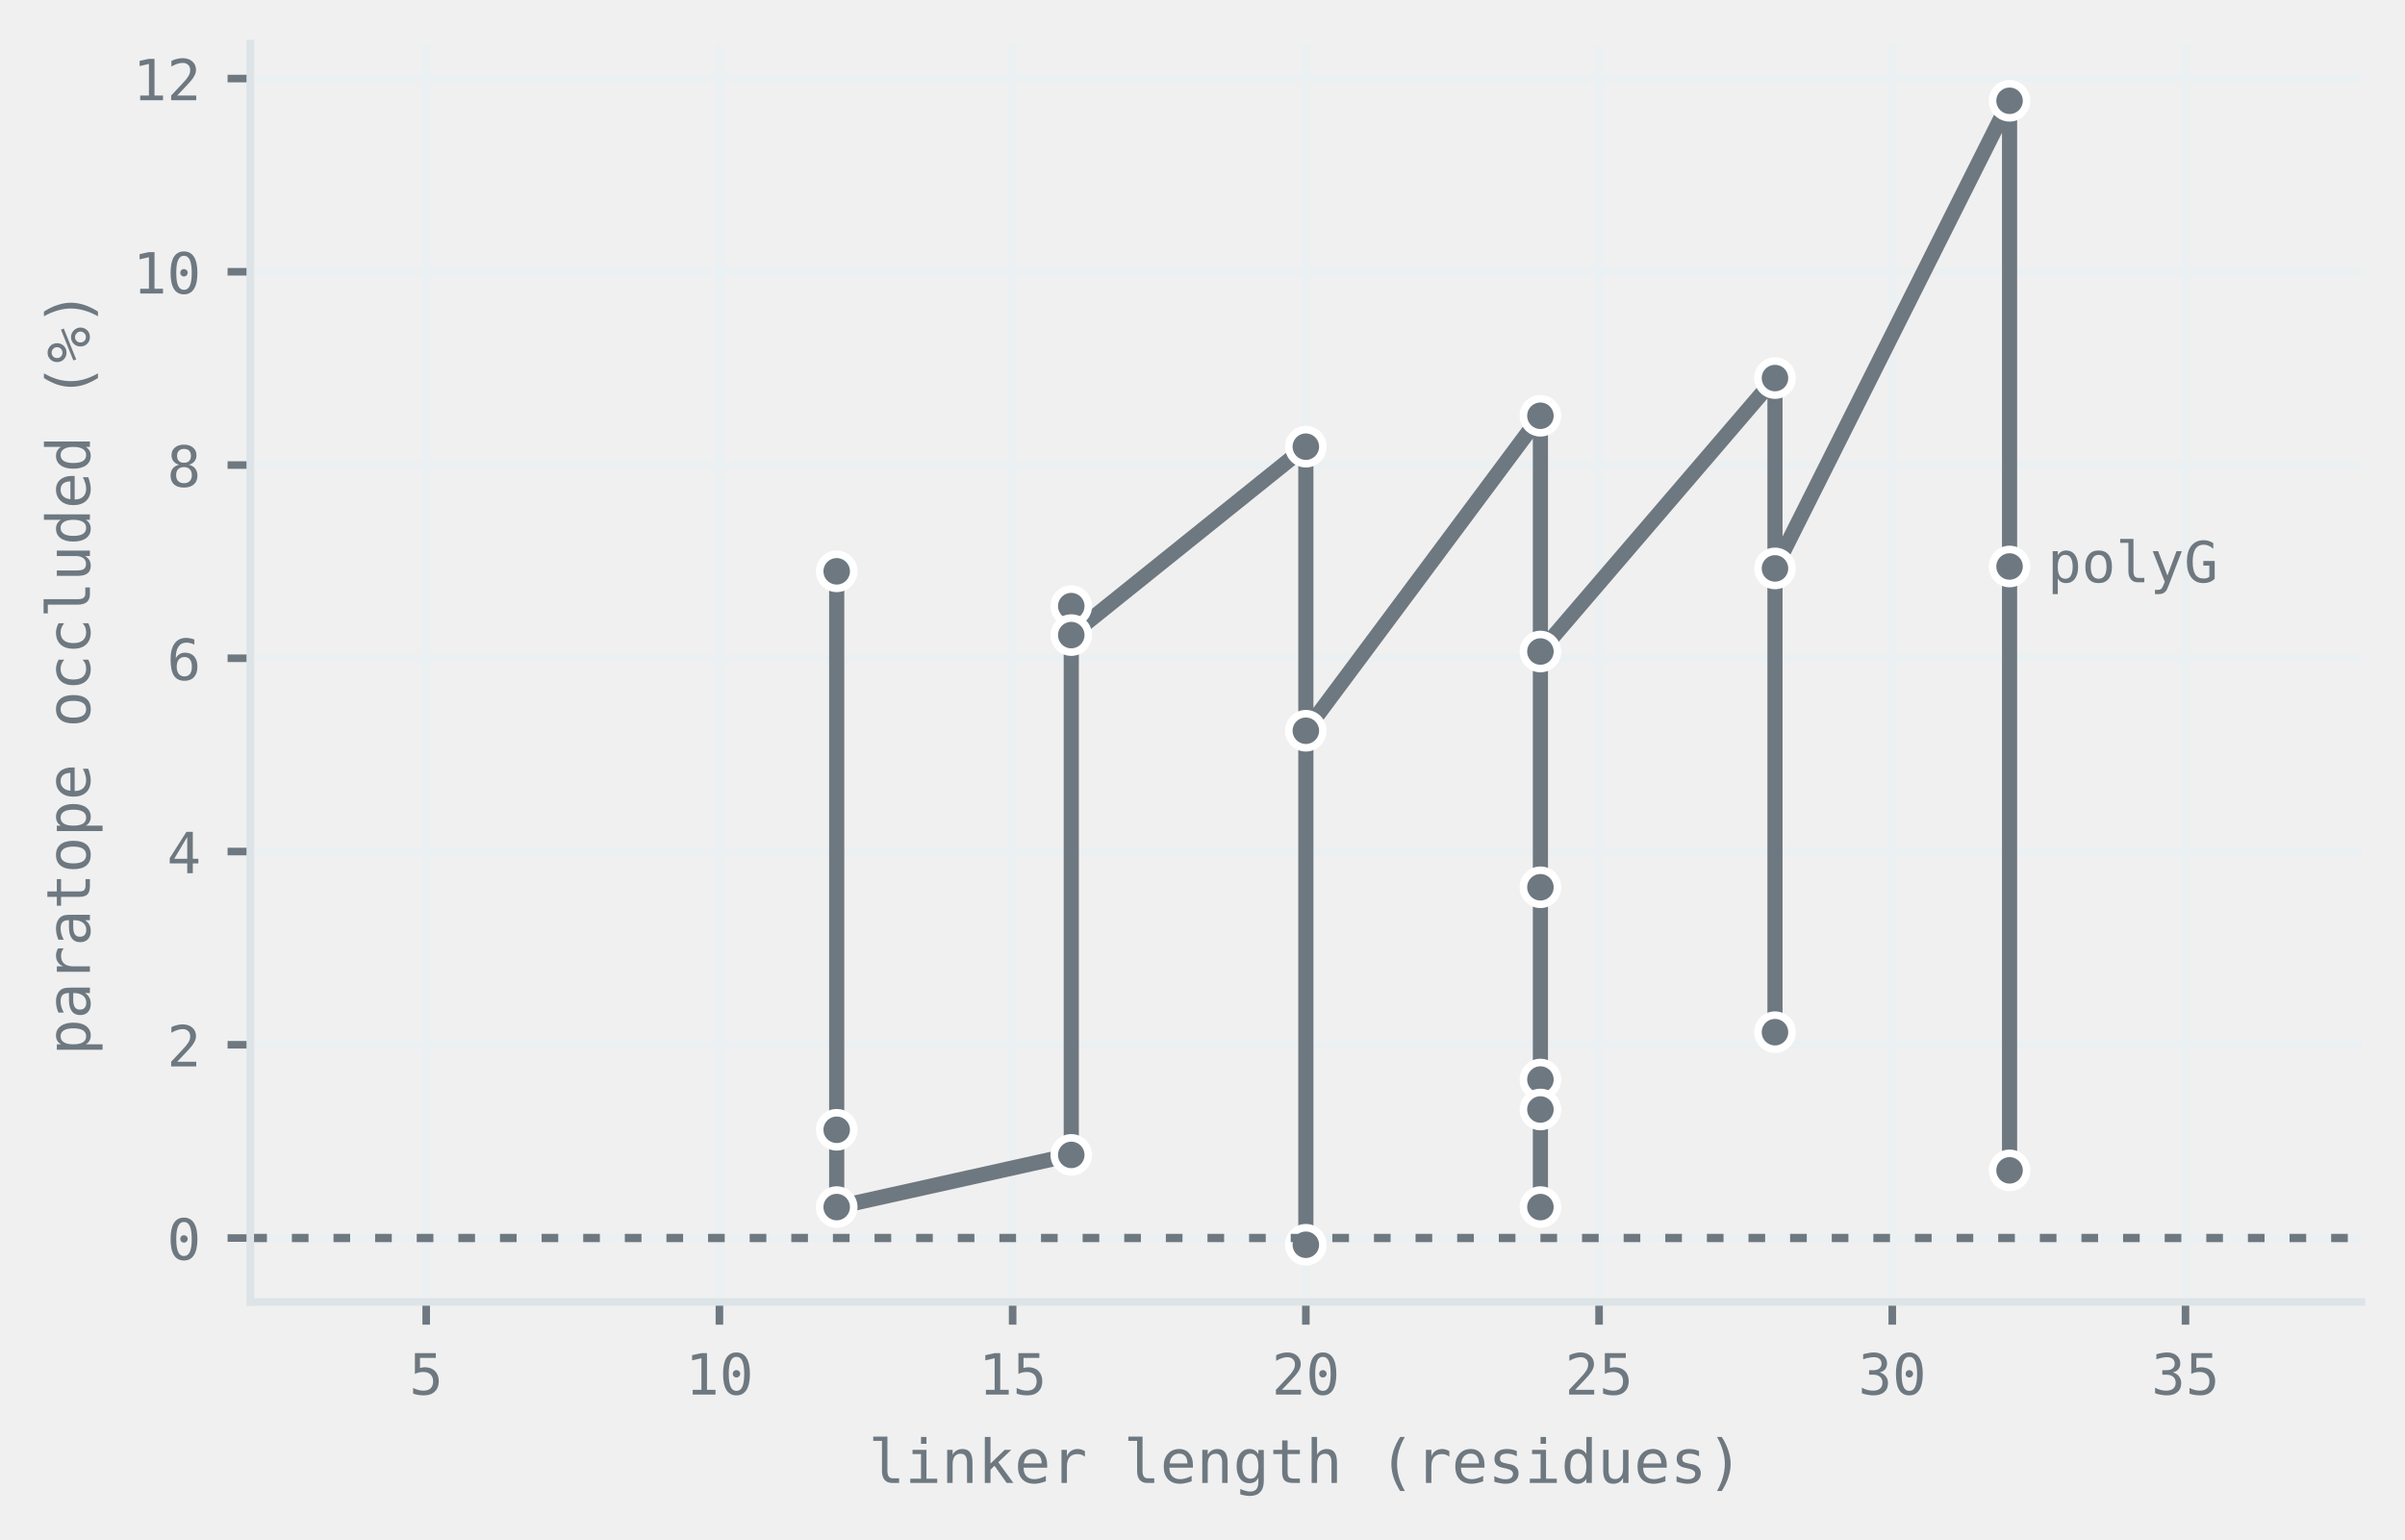
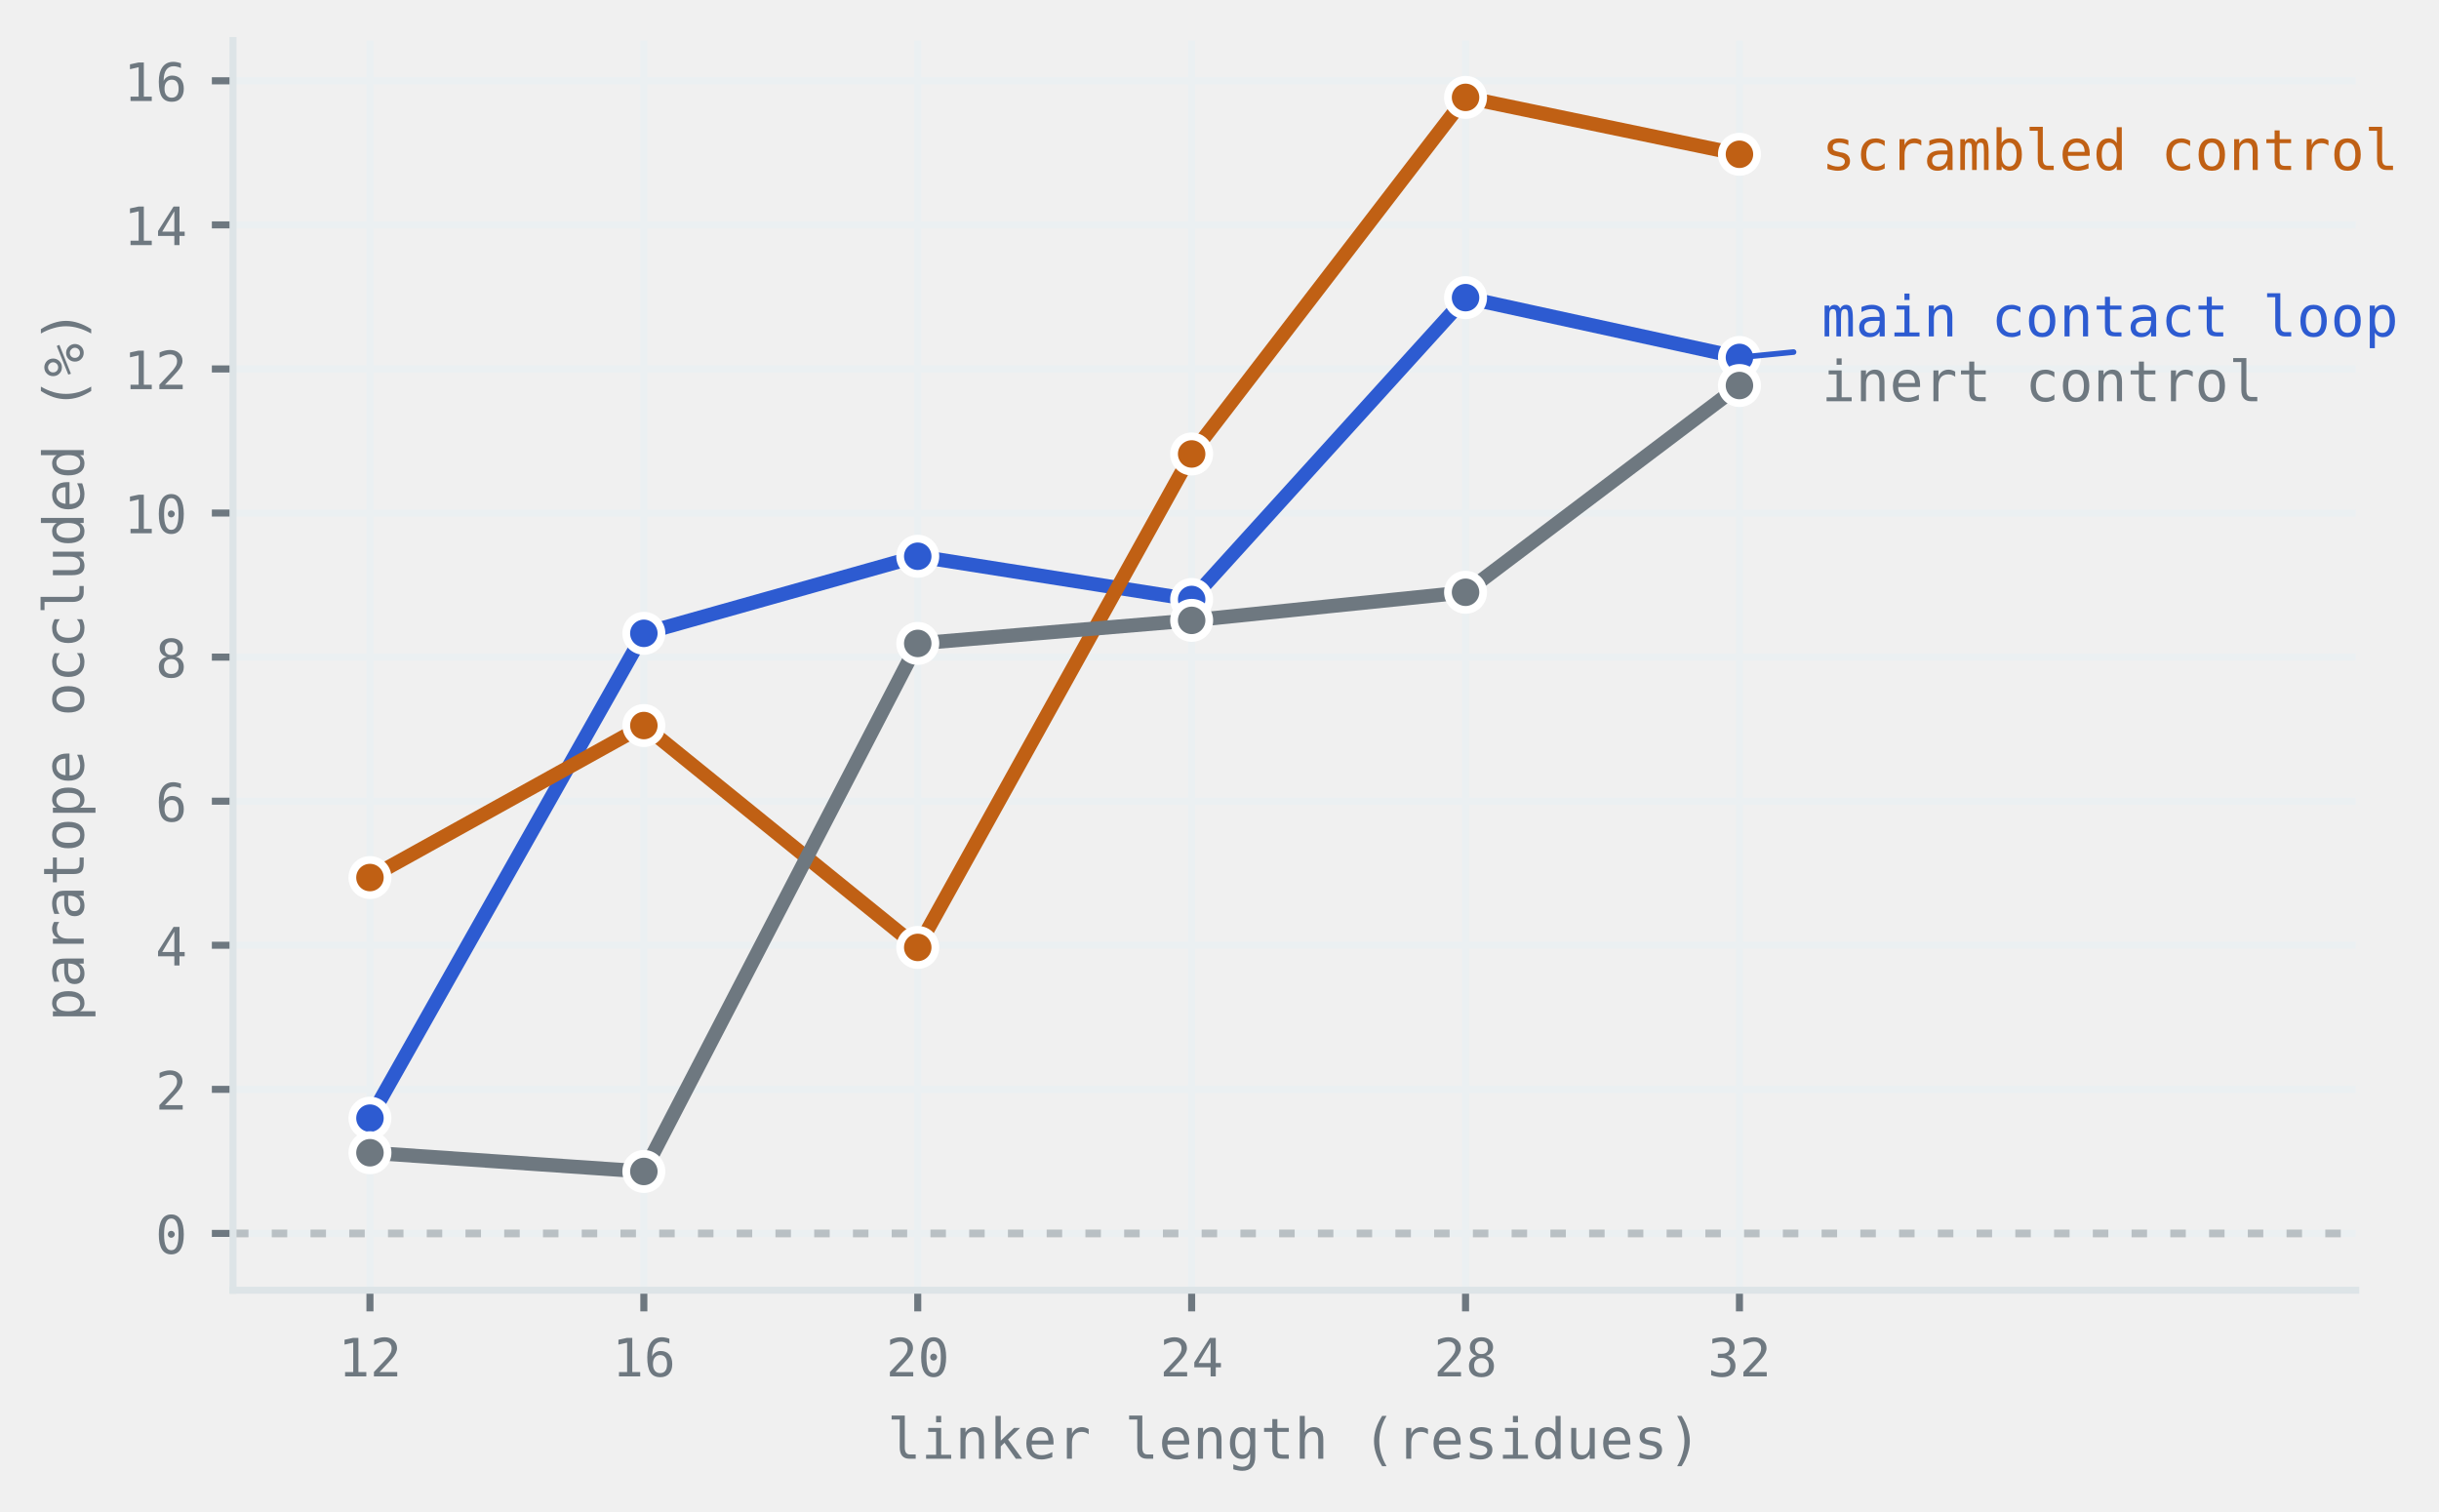
- <svg xmlns="http://www.w3.org/2000/svg" xmlns:xlink="http://www.w3.org/1999/xlink" width="317.835pt" height="203.478pt" viewBox="0 0 317.835 203.478" version="1.1">
+ <svg xmlns="http://www.w3.org/2000/svg" xmlns:xlink="http://www.w3.org/1999/xlink" width="346.216pt" height="214.566pt" viewBox="0 0 346.216 214.566" version="1.1">
  <defs>
    <style type="text/css">*{stroke-linejoin: round; stroke-linecap: butt}</style>
  </defs>
  <g id="figure_1">
    <g id="patch_1">
-       <path d="M 0 203.478  L 317.835 203.478  L 317.835 0  L 0 0  L 0 203.478  z " style="fill: none" />
+       <path d="M -0 214.566  L 346.216 214.566  L 346.216 0  L -0 0  L -0 214.566  z " style="fill: none" />
    </g>
    <g id="axes_1">
      <g id="patch_2">
-         <path d="M 33.075 172.08  L 312.075 172.08  L 312.075 5.76  L 33.075 5.76  L 33.075 172.08  z " style="fill: none" />
+         <path d="M 33.075 183.168  L 334.395 183.168  L 334.395 5.76  L 33.075 5.76  L 33.075 183.168  z " style="fill: none" />
      </g>
      <g id="matplotlib.axis_1">
        <g id="xtick_1">
          <g id="line2d_1">
-             <path d="M 56.325 172.08  L 56.325 5.76  " clip-path="url(#pef3e92a989)" style="fill: none; stroke: #ebf0f2; stroke-linecap: square" />
+             <path d="M 52.515 183.168  L 52.515 5.76  " clip-path="url(#p2f2ba4505e)" style="fill: none; stroke: #ebf0f2; stroke-linecap: square" />
          </g>
          <g id="line2d_2">
            <defs>
-               <path id="m4e4cf37288" d="M 0 0  L 0 3  " style="stroke: #6e7880" />
+               <path id="m572120e227" d="M 0 0  L 0 3  " style="stroke: #6e7880" />
            </defs>
            <g>
-               <use xlink:href="#m4e4cf37288" x="56.325" y="172.08" style="fill: #6e7880; stroke: #6e7880" />
+               <use xlink:href="#m572120e227" x="52.515" y="183.168" style="fill: #6e7880; stroke: #6e7880" />
            </g>
          </g>
          <g id="text_1">
-             <text style="font-size: 7.5px; font-family: 'DejaVu Sans Mono', 'SF Mono', 'Menlo', 'Consolas', 'Bitstream Vera Sans Mono', 'Computer Modern Typewriter', 'Andale Mono', 'Nimbus Mono L', 'Courier New', 'Courier', 'Fixed', 'Terminal', monospace; text-anchor: middle; fill: #6e7880" x="56.325" y="184.319" transform="rotate(-0 56.32547 184.3187)">5</text>
+             <text style="font-size: 7.5px; font-family: 'DejaVu Sans Mono', 'SF Mono', 'Menlo', 'Consolas', 'Bitstream Vera Sans Mono', 'Computer Modern Typewriter', 'Andale Mono', 'Nimbus Mono L', 'Courier New', 'Courier', 'Fixed', 'Terminal', monospace; text-anchor: middle; fill: #6e7880" x="52.515" y="195.407" transform="rotate(-0 52.51547 195.4067)">12</text>
          </g>
        </g>
        <g id="xtick_2">
          <g id="line2d_3">
-             <path d="M 95.075 172.08  L 95.075 5.76  " clip-path="url(#pef3e92a989)" style="fill: none; stroke: #ebf0f2; stroke-linecap: square" />
+             <path d="M 91.395 183.168  L 91.395 5.76  " clip-path="url(#p2f2ba4505e)" style="fill: none; stroke: #ebf0f2; stroke-linecap: square" />
          </g>
          <g id="line2d_4">
            <g>
-               <use xlink:href="#m4e4cf37288" x="95.075" y="172.08" style="fill: #6e7880; stroke: #6e7880" />
+               <use xlink:href="#m572120e227" x="91.395" y="183.168" style="fill: #6e7880; stroke: #6e7880" />
            </g>
          </g>
          <g id="text_2">
-             <text style="font-size: 7.5px; font-family: 'DejaVu Sans Mono', 'SF Mono', 'Menlo', 'Consolas', 'Bitstream Vera Sans Mono', 'Computer Modern Typewriter', 'Andale Mono', 'Nimbus Mono L', 'Courier New', 'Courier', 'Fixed', 'Terminal', monospace; text-anchor: middle; fill: #6e7880" x="95.075" y="184.319" transform="rotate(-0 95.07547 184.3187)">10</text>
+             <text style="font-size: 7.5px; font-family: 'DejaVu Sans Mono', 'SF Mono', 'Menlo', 'Consolas', 'Bitstream Vera Sans Mono', 'Computer Modern Typewriter', 'Andale Mono', 'Nimbus Mono L', 'Courier New', 'Courier', 'Fixed', 'Terminal', monospace; text-anchor: middle; fill: #6e7880" x="91.395" y="195.407" transform="rotate(-0 91.39547 195.4067)">16</text>
          </g>
        </g>
        <g id="xtick_3">
          <g id="line2d_5">
-             <path d="M 133.825 172.08  L 133.825 5.76  " clip-path="url(#pef3e92a989)" style="fill: none; stroke: #ebf0f2; stroke-linecap: square" />
+             <path d="M 130.275 183.168  L 130.275 5.76  " clip-path="url(#p2f2ba4505e)" style="fill: none; stroke: #ebf0f2; stroke-linecap: square" />
          </g>
          <g id="line2d_6">
            <g>
-               <use xlink:href="#m4e4cf37288" x="133.825" y="172.08" style="fill: #6e7880; stroke: #6e7880" />
+               <use xlink:href="#m572120e227" x="130.275" y="183.168" style="fill: #6e7880; stroke: #6e7880" />
            </g>
          </g>
          <g id="text_3">
-             <text style="font-size: 7.5px; font-family: 'DejaVu Sans Mono', 'SF Mono', 'Menlo', 'Consolas', 'Bitstream Vera Sans Mono', 'Computer Modern Typewriter', 'Andale Mono', 'Nimbus Mono L', 'Courier New', 'Courier', 'Fixed', 'Terminal', monospace; text-anchor: middle; fill: #6e7880" x="133.825" y="184.319" transform="rotate(-0 133.8255 184.3187)">15</text>
+             <text style="font-size: 7.5px; font-family: 'DejaVu Sans Mono', 'SF Mono', 'Menlo', 'Consolas', 'Bitstream Vera Sans Mono', 'Computer Modern Typewriter', 'Andale Mono', 'Nimbus Mono L', 'Courier New', 'Courier', 'Fixed', 'Terminal', monospace; text-anchor: middle; fill: #6e7880" x="130.275" y="195.407" transform="rotate(-0 130.2755 195.4067)">20</text>
          </g>
        </g>
        <g id="xtick_4">
          <g id="line2d_7">
-             <path d="M 172.575 172.08  L 172.575 5.76  " clip-path="url(#pef3e92a989)" style="fill: none; stroke: #ebf0f2; stroke-linecap: square" />
+             <path d="M 169.155 183.168  L 169.155 5.76  " clip-path="url(#p2f2ba4505e)" style="fill: none; stroke: #ebf0f2; stroke-linecap: square" />
          </g>
          <g id="line2d_8">
            <g>
-               <use xlink:href="#m4e4cf37288" x="172.575" y="172.08" style="fill: #6e7880; stroke: #6e7880" />
+               <use xlink:href="#m572120e227" x="169.155" y="183.168" style="fill: #6e7880; stroke: #6e7880" />
            </g>
          </g>
          <g id="text_4">
-             <text style="font-size: 7.5px; font-family: 'DejaVu Sans Mono', 'SF Mono', 'Menlo', 'Consolas', 'Bitstream Vera Sans Mono', 'Computer Modern Typewriter', 'Andale Mono', 'Nimbus Mono L', 'Courier New', 'Courier', 'Fixed', 'Terminal', monospace; text-anchor: middle; fill: #6e7880" x="172.575" y="184.319" transform="rotate(-0 172.5755 184.3187)">20</text>
+             <text style="font-size: 7.5px; font-family: 'DejaVu Sans Mono', 'SF Mono', 'Menlo', 'Consolas', 'Bitstream Vera Sans Mono', 'Computer Modern Typewriter', 'Andale Mono', 'Nimbus Mono L', 'Courier New', 'Courier', 'Fixed', 'Terminal', monospace; text-anchor: middle; fill: #6e7880" x="169.155" y="195.407" transform="rotate(-0 169.1555 195.4067)">24</text>
          </g>
        </g>
        <g id="xtick_5">
          <g id="line2d_9">
-             <path d="M 211.325 172.08  L 211.325 5.76  " clip-path="url(#pef3e92a989)" style="fill: none; stroke: #ebf0f2; stroke-linecap: square" />
+             <path d="M 208.035 183.168  L 208.035 5.76  " clip-path="url(#p2f2ba4505e)" style="fill: none; stroke: #ebf0f2; stroke-linecap: square" />
          </g>
          <g id="line2d_10">
            <g>
-               <use xlink:href="#m4e4cf37288" x="211.325" y="172.08" style="fill: #6e7880; stroke: #6e7880" />
+               <use xlink:href="#m572120e227" x="208.035" y="183.168" style="fill: #6e7880; stroke: #6e7880" />
            </g>
          </g>
          <g id="text_5">
-             <text style="font-size: 7.5px; font-family: 'DejaVu Sans Mono', 'SF Mono', 'Menlo', 'Consolas', 'Bitstream Vera Sans Mono', 'Computer Modern Typewriter', 'Andale Mono', 'Nimbus Mono L', 'Courier New', 'Courier', 'Fixed', 'Terminal', monospace; text-anchor: middle; fill: #6e7880" x="211.325" y="184.319" transform="rotate(-0 211.3255 184.3187)">25</text>
+             <text style="font-size: 7.5px; font-family: 'DejaVu Sans Mono', 'SF Mono', 'Menlo', 'Consolas', 'Bitstream Vera Sans Mono', 'Computer Modern Typewriter', 'Andale Mono', 'Nimbus Mono L', 'Courier New', 'Courier', 'Fixed', 'Terminal', monospace; text-anchor: middle; fill: #6e7880" x="208.035" y="195.407" transform="rotate(-0 208.0355 195.4067)">28</text>
          </g>
        </g>
        <g id="xtick_6">
          <g id="line2d_11">
-             <path d="M 250.075 172.08  L 250.075 5.76  " clip-path="url(#pef3e92a989)" style="fill: none; stroke: #ebf0f2; stroke-linecap: square" />
+             <path d="M 246.915 183.168  L 246.915 5.76  " clip-path="url(#p2f2ba4505e)" style="fill: none; stroke: #ebf0f2; stroke-linecap: square" />
          </g>
          <g id="line2d_12">
            <g>
-               <use xlink:href="#m4e4cf37288" x="250.075" y="172.08" style="fill: #6e7880; stroke: #6e7880" />
+               <use xlink:href="#m572120e227" x="246.915" y="183.168" style="fill: #6e7880; stroke: #6e7880" />
            </g>
          </g>
          <g id="text_6">
-             <text style="font-size: 7.5px; font-family: 'DejaVu Sans Mono', 'SF Mono', 'Menlo', 'Consolas', 'Bitstream Vera Sans Mono', 'Computer Modern Typewriter', 'Andale Mono', 'Nimbus Mono L', 'Courier New', 'Courier', 'Fixed', 'Terminal', monospace; text-anchor: middle; fill: #6e7880" x="250.075" y="184.319" transform="rotate(-0 250.0755 184.3187)">30</text>
-           </g>
-         </g>
-         <g id="xtick_7">
-           <g id="line2d_13">
-             <path d="M 288.825 172.08  L 288.825 5.76  " clip-path="url(#pef3e92a989)" style="fill: none; stroke: #ebf0f2; stroke-linecap: square" />
-           </g>
-           <g id="line2d_14">
-             <g>
-               <use xlink:href="#m4e4cf37288" x="288.825" y="172.08" style="fill: #6e7880; stroke: #6e7880" />
-             </g>
-           </g>
-           <g id="text_7">
-             <text style="font-size: 7.5px; font-family: 'DejaVu Sans Mono', 'SF Mono', 'Menlo', 'Consolas', 'Bitstream Vera Sans Mono', 'Computer Modern Typewriter', 'Andale Mono', 'Nimbus Mono L', 'Courier New', 'Courier', 'Fixed', 'Terminal', monospace; text-anchor: middle; fill: #6e7880" x="288.825" y="184.319" transform="rotate(-0 288.8255 184.3187)">35</text>
-           </g>
-         </g>
-         <g id="text_8">
-           <text style="font-size: 8px; font-family: 'DejaVu Sans Mono', 'SF Mono', 'Menlo', 'Consolas', 'Bitstream Vera Sans Mono', 'Computer Modern Typewriter', 'Andale Mono', 'Nimbus Mono L', 'Courier New', 'Courier', 'Fixed', 'Terminal', monospace; text-anchor: middle; fill: #6e7880" x="172.575" y="196" transform="rotate(-0 172.5755 195.9997)">linker length  (residues)</text>
+             <text style="font-size: 7.5px; font-family: 'DejaVu Sans Mono', 'SF Mono', 'Menlo', 'Consolas', 'Bitstream Vera Sans Mono', 'Computer Modern Typewriter', 'Andale Mono', 'Nimbus Mono L', 'Courier New', 'Courier', 'Fixed', 'Terminal', monospace; text-anchor: middle; fill: #6e7880" x="246.915" y="195.407" transform="rotate(-0 246.9155 195.4067)">32</text>
+           </g>
+         </g>
+         <g id="text_7">
+           <text style="font-size: 8px; font-family: 'DejaVu Sans Mono', 'SF Mono', 'Menlo', 'Consolas', 'Bitstream Vera Sans Mono', 'Computer Modern Typewriter', 'Andale Mono', 'Nimbus Mono L', 'Courier New', 'Courier', 'Fixed', 'Terminal', monospace; text-anchor: middle; fill: #6e7880" x="183.735" y="207.088" transform="rotate(-0 183.7355 207.0877)">linker length  (residues)</text>
        </g>
      </g>
      <g id="matplotlib.axis_2">
        <g id="ytick_1">
+           <g id="line2d_13">
+             <path d="M 33.075 175.104  L 334.395 175.104  " clip-path="url(#p2f2ba4505e)" style="fill: none; stroke: #ebf0f2; stroke-linecap: square" />
+           </g>
+           <g id="line2d_14">
+             <defs>
+               <path id="me5f77fd10f" d="M 0 0  L -3 0  " style="stroke: #6e7880" />
+             </defs>
+             <g>
+               <use xlink:href="#me5f77fd10f" x="33.075" y="175.104" style="fill: #6e7880; stroke: #6e7880" />
+             </g>
+           </g>
+           <g id="text_8">
+             <text style="font-size: 7.5px; font-family: 'DejaVu Sans Mono', 'SF Mono', 'Menlo', 'Consolas', 'Bitstream Vera Sans Mono', 'Computer Modern Typewriter', 'Andale Mono', 'Nimbus Mono L', 'Courier New', 'Courier', 'Fixed', 'Terminal', monospace; text-anchor: end; fill: #6e7880" x="26.575" y="177.973" transform="rotate(-0 26.57547 177.9733)">0</text>
+           </g>
+         </g>
+         <g id="ytick_2">
          <g id="line2d_15">
-             <path d="M 33.075 163.626  L 312.075 163.626  " clip-path="url(#pef3e92a989)" style="fill: none; stroke: #ebf0f2; stroke-linecap: square" />
+             <path d="M 33.075 154.65  L 334.395 154.65  " clip-path="url(#p2f2ba4505e)" style="fill: none; stroke: #ebf0f2; stroke-linecap: square" />
          </g>
          <g id="line2d_16">
-             <defs>
-               <path id="mae814c61a6" d="M 0 0  L -3 0  " style="stroke: #6e7880" />
-             </defs>
-             <g>
-               <use xlink:href="#mae814c61a6" x="33.075" y="163.626" style="fill: #6e7880; stroke: #6e7880" />
+             <g>
+               <use xlink:href="#me5f77fd10f" x="33.075" y="154.65" style="fill: #6e7880; stroke: #6e7880" />
            </g>
          </g>
          <g id="text_9">
-             <text style="font-size: 7.5px; font-family: 'DejaVu Sans Mono', 'SF Mono', 'Menlo', 'Consolas', 'Bitstream Vera Sans Mono', 'Computer Modern Typewriter', 'Andale Mono', 'Nimbus Mono L', 'Courier New', 'Courier', 'Fixed', 'Terminal', monospace; text-anchor: end; fill: #6e7880" x="26.575" y="166.495" transform="rotate(-0 26.57547 166.4954)">0</text>
-           </g>
-         </g>
-         <g id="ytick_2">
+             <text style="font-size: 7.5px; font-family: 'DejaVu Sans Mono', 'SF Mono', 'Menlo', 'Consolas', 'Bitstream Vera Sans Mono', 'Computer Modern Typewriter', 'Andale Mono', 'Nimbus Mono L', 'Courier New', 'Courier', 'Fixed', 'Terminal', monospace; text-anchor: end; fill: #6e7880" x="26.575" y="157.519" transform="rotate(-0 26.57547 157.5193)">2</text>
+           </g>
+         </g>
+         <g id="ytick_3">
          <g id="line2d_17">
-             <path d="M 33.075 138.086  L 312.075 138.086  " clip-path="url(#pef3e92a989)" style="fill: none; stroke: #ebf0f2; stroke-linecap: square" />
+             <path d="M 33.075 134.196  L 334.395 134.196  " clip-path="url(#p2f2ba4505e)" style="fill: none; stroke: #ebf0f2; stroke-linecap: square" />
          </g>
          <g id="line2d_18">
            <g>
-               <use xlink:href="#mae814c61a6" x="33.075" y="138.086" style="fill: #6e7880; stroke: #6e7880" />
+               <use xlink:href="#me5f77fd10f" x="33.075" y="134.196" style="fill: #6e7880; stroke: #6e7880" />
            </g>
          </g>
          <g id="text_10">
-             <text style="font-size: 7.5px; font-family: 'DejaVu Sans Mono', 'SF Mono', 'Menlo', 'Consolas', 'Bitstream Vera Sans Mono', 'Computer Modern Typewriter', 'Andale Mono', 'Nimbus Mono L', 'Courier New', 'Courier', 'Fixed', 'Terminal', monospace; text-anchor: end; fill: #6e7880" x="26.575" y="140.955" transform="rotate(-0 26.57547 140.9549)">2</text>
-           </g>
-         </g>
-         <g id="ytick_3">
+             <text style="font-size: 7.5px; font-family: 'DejaVu Sans Mono', 'SF Mono', 'Menlo', 'Consolas', 'Bitstream Vera Sans Mono', 'Computer Modern Typewriter', 'Andale Mono', 'Nimbus Mono L', 'Courier New', 'Courier', 'Fixed', 'Terminal', monospace; text-anchor: end; fill: #6e7880" x="26.575" y="137.065" transform="rotate(-0 26.57547 137.0653)">4</text>
+           </g>
+         </g>
+         <g id="ytick_4">
          <g id="line2d_19">
-             <path d="M 33.075 112.545  L 312.075 112.545  " clip-path="url(#pef3e92a989)" style="fill: none; stroke: #ebf0f2; stroke-linecap: square" />
+             <path d="M 33.075 113.742  L 334.395 113.742  " clip-path="url(#p2f2ba4505e)" style="fill: none; stroke: #ebf0f2; stroke-linecap: square" />
          </g>
          <g id="line2d_20">
            <g>
-               <use xlink:href="#mae814c61a6" x="33.075" y="112.545" style="fill: #6e7880; stroke: #6e7880" />
+               <use xlink:href="#me5f77fd10f" x="33.075" y="113.742" style="fill: #6e7880; stroke: #6e7880" />
            </g>
          </g>
          <g id="text_11">
-             <text style="font-size: 7.5px; font-family: 'DejaVu Sans Mono', 'SF Mono', 'Menlo', 'Consolas', 'Bitstream Vera Sans Mono', 'Computer Modern Typewriter', 'Andale Mono', 'Nimbus Mono L', 'Courier New', 'Courier', 'Fixed', 'Terminal', monospace; text-anchor: end; fill: #6e7880" x="26.575" y="115.414" transform="rotate(-0 26.57547 115.4143)">4</text>
-           </g>
-         </g>
-         <g id="ytick_4">
+             <text style="font-size: 7.5px; font-family: 'DejaVu Sans Mono', 'SF Mono', 'Menlo', 'Consolas', 'Bitstream Vera Sans Mono', 'Computer Modern Typewriter', 'Andale Mono', 'Nimbus Mono L', 'Courier New', 'Courier', 'Fixed', 'Terminal', monospace; text-anchor: end; fill: #6e7880" x="26.575" y="116.611" transform="rotate(-0 26.57547 116.6113)">6</text>
+           </g>
+         </g>
+         <g id="ytick_5">
          <g id="line2d_21">
-             <path d="M 33.075 87.004  L 312.075 87.004  " clip-path="url(#pef3e92a989)" style="fill: none; stroke: #ebf0f2; stroke-linecap: square" />
+             <path d="M 33.075 93.288  L 334.395 93.288  " clip-path="url(#p2f2ba4505e)" style="fill: none; stroke: #ebf0f2; stroke-linecap: square" />
          </g>
          <g id="line2d_22">
            <g>
-               <use xlink:href="#mae814c61a6" x="33.075" y="87.004" style="fill: #6e7880; stroke: #6e7880" />
+               <use xlink:href="#me5f77fd10f" x="33.075" y="93.288" style="fill: #6e7880; stroke: #6e7880" />
            </g>
          </g>
          <g id="text_12">
-             <text style="font-size: 7.5px; font-family: 'DejaVu Sans Mono', 'SF Mono', 'Menlo', 'Consolas', 'Bitstream Vera Sans Mono', 'Computer Modern Typewriter', 'Andale Mono', 'Nimbus Mono L', 'Courier New', 'Courier', 'Fixed', 'Terminal', monospace; text-anchor: end; fill: #6e7880" x="26.575" y="89.874" transform="rotate(-0 26.57547 89.8738)">6</text>
-           </g>
-         </g>
-         <g id="ytick_5">
+             <text style="font-size: 7.5px; font-family: 'DejaVu Sans Mono', 'SF Mono', 'Menlo', 'Consolas', 'Bitstream Vera Sans Mono', 'Computer Modern Typewriter', 'Andale Mono', 'Nimbus Mono L', 'Courier New', 'Courier', 'Fixed', 'Terminal', monospace; text-anchor: end; fill: #6e7880" x="26.575" y="96.157" transform="rotate(-0 26.57547 96.15723)">8</text>
+           </g>
+         </g>
+         <g id="ytick_6">
          <g id="line2d_23">
-             <path d="M 33.075 61.464  L 312.075 61.464  " clip-path="url(#pef3e92a989)" style="fill: none; stroke: #ebf0f2; stroke-linecap: square" />
+             <path d="M 33.075 72.834  L 334.395 72.834  " clip-path="url(#p2f2ba4505e)" style="fill: none; stroke: #ebf0f2; stroke-linecap: square" />
          </g>
          <g id="line2d_24">
            <g>
-               <use xlink:href="#mae814c61a6" x="33.075" y="61.464" style="fill: #6e7880; stroke: #6e7880" />
+               <use xlink:href="#me5f77fd10f" x="33.075" y="72.834" style="fill: #6e7880; stroke: #6e7880" />
            </g>
          </g>
          <g id="text_13">
-             <text style="font-size: 7.5px; font-family: 'DejaVu Sans Mono', 'SF Mono', 'Menlo', 'Consolas', 'Bitstream Vera Sans Mono', 'Computer Modern Typewriter', 'Andale Mono', 'Nimbus Mono L', 'Courier New', 'Courier', 'Fixed', 'Terminal', monospace; text-anchor: end; fill: #6e7880" x="26.575" y="64.333" transform="rotate(-0 26.57547 64.33325)">8</text>
-           </g>
-         </g>
-         <g id="ytick_6">
+             <text style="font-size: 7.5px; font-family: 'DejaVu Sans Mono', 'SF Mono', 'Menlo', 'Consolas', 'Bitstream Vera Sans Mono', 'Computer Modern Typewriter', 'Andale Mono', 'Nimbus Mono L', 'Courier New', 'Courier', 'Fixed', 'Terminal', monospace; text-anchor: end; fill: #6e7880" x="26.575" y="75.703" transform="rotate(-0 26.57547 75.7032)">10</text>
+           </g>
+         </g>
+         <g id="ytick_7">
          <g id="line2d_25">
-             <path d="M 33.075 35.923  L 312.075 35.923  " clip-path="url(#pef3e92a989)" style="fill: none; stroke: #ebf0f2; stroke-linecap: square" />
+             <path d="M 33.075 52.38  L 334.395 52.38  " clip-path="url(#p2f2ba4505e)" style="fill: none; stroke: #ebf0f2; stroke-linecap: square" />
          </g>
          <g id="line2d_26">
            <g>
-               <use xlink:href="#mae814c61a6" x="33.075" y="35.923" style="fill: #6e7880; stroke: #6e7880" />
+               <use xlink:href="#me5f77fd10f" x="33.075" y="52.38" style="fill: #6e7880; stroke: #6e7880" />
            </g>
          </g>
          <g id="text_14">
-             <text style="font-size: 7.5px; font-family: 'DejaVu Sans Mono', 'SF Mono', 'Menlo', 'Consolas', 'Bitstream Vera Sans Mono', 'Computer Modern Typewriter', 'Andale Mono', 'Nimbus Mono L', 'Courier New', 'Courier', 'Fixed', 'Terminal', monospace; text-anchor: end; fill: #6e7880" x="26.575" y="38.793" transform="rotate(-0 26.57547 38.79271)">10</text>
-           </g>
-         </g>
-         <g id="ytick_7">
+             <text style="font-size: 7.5px; font-family: 'DejaVu Sans Mono', 'SF Mono', 'Menlo', 'Consolas', 'Bitstream Vera Sans Mono', 'Computer Modern Typewriter', 'Andale Mono', 'Nimbus Mono L', 'Courier New', 'Courier', 'Fixed', 'Terminal', monospace; text-anchor: end; fill: #6e7880" x="26.575" y="55.249" transform="rotate(-0 26.57547 55.24918)">12</text>
+           </g>
+         </g>
+         <g id="ytick_8">
          <g id="line2d_27">
-             <path d="M 33.075 10.383  L 312.075 10.383  " clip-path="url(#pef3e92a989)" style="fill: none; stroke: #ebf0f2; stroke-linecap: square" />
+             <path d="M 33.075 31.926  L 334.395 31.926  " clip-path="url(#p2f2ba4505e)" style="fill: none; stroke: #ebf0f2; stroke-linecap: square" />
          </g>
          <g id="line2d_28">
            <g>
-               <use xlink:href="#mae814c61a6" x="33.075" y="10.383" style="fill: #6e7880; stroke: #6e7880" />
+               <use xlink:href="#me5f77fd10f" x="33.075" y="31.926" style="fill: #6e7880; stroke: #6e7880" />
            </g>
          </g>
          <g id="text_15">
-             <text style="font-size: 7.5px; font-family: 'DejaVu Sans Mono', 'SF Mono', 'Menlo', 'Consolas', 'Bitstream Vera Sans Mono', 'Computer Modern Typewriter', 'Andale Mono', 'Nimbus Mono L', 'Courier New', 'Courier', 'Fixed', 'Terminal', monospace; text-anchor: end; fill: #6e7880" x="26.575" y="13.252" transform="rotate(-0 26.57547 13.25217)">12</text>
-           </g>
-         </g>
-         <g id="text_16">
-           <text style="font-size: 8px; font-family: 'DejaVu Sans Mono', 'SF Mono', 'Menlo', 'Consolas', 'Bitstream Vera Sans Mono', 'Computer Modern Typewriter', 'Andale Mono', 'Nimbus Mono L', 'Courier New', 'Courier', 'Fixed', 'Terminal', monospace; text-anchor: middle; fill: #6e7880" x="11.881" y="88.92" transform="rotate(-90 11.88125 88.92)">paratope occluded  (%)</text>
-         </g>
-       </g>
-       <g id="line2d_29">
-         <path d="M 110.575 149.323  L 110.575 75.511  L 110.575 159.54  L 141.575 152.644  L 141.575 80.109  L 141.575 83.94  L 172.575 59.038  L 172.575 164.52  L 172.575 96.582  L 203.575 54.951  L 203.575 117.27  L 203.575 159.54  L 203.575 142.683  L 203.575 146.642  L 203.575 86.111  L 234.575 49.971  L 234.575 136.425  L 234.575 75.128  L 265.575 13.32  L 265.575 154.687  L 265.575 74.873  " clip-path="url(#pef3e92a989)" style="fill: none; stroke: #6e7880; stroke-width: 2; stroke-linecap: square" />
+             <text style="font-size: 7.5px; font-family: 'DejaVu Sans Mono', 'SF Mono', 'Menlo', 'Consolas', 'Bitstream Vera Sans Mono', 'Computer Modern Typewriter', 'Andale Mono', 'Nimbus Mono L', 'Courier New', 'Courier', 'Fixed', 'Terminal', monospace; text-anchor: end; fill: #6e7880" x="26.575" y="34.795" transform="rotate(-0 26.57547 34.79515)">14</text>
+           </g>
+         </g>
+         <g id="ytick_9">
+           <g id="line2d_29">
+             <path d="M 33.075 11.472  L 334.395 11.472  " clip-path="url(#p2f2ba4505e)" style="fill: none; stroke: #ebf0f2; stroke-linecap: square" />
+           </g>
+           <g id="line2d_30">
+             <g>
+               <use xlink:href="#me5f77fd10f" x="33.075" y="11.472" style="fill: #6e7880; stroke: #6e7880" />
+             </g>
+           </g>
+           <g id="text_16">
+             <text style="font-size: 7.5px; font-family: 'DejaVu Sans Mono', 'SF Mono', 'Menlo', 'Consolas', 'Bitstream Vera Sans Mono', 'Computer Modern Typewriter', 'Andale Mono', 'Nimbus Mono L', 'Courier New', 'Courier', 'Fixed', 'Terminal', monospace; text-anchor: end; fill: #6e7880" x="26.575" y="14.341" transform="rotate(-0 26.57547 14.34112)">16</text>
+           </g>
+         </g>
+         <g id="text_17">
+           <text style="font-size: 8px; font-family: 'DejaVu Sans Mono', 'SF Mono', 'Menlo', 'Consolas', 'Bitstream Vera Sans Mono', 'Computer Modern Typewriter', 'Andale Mono', 'Nimbus Mono L', 'Courier New', 'Courier', 'Fixed', 'Terminal', monospace; text-anchor: middle; fill: #6e7880" x="11.881" y="94.464" transform="rotate(-90 11.88125 94.464)">paratope occluded  (%)</text>
+         </g>
+       </g>
+       <g id="line2d_31">
+         <path d="M 33.075 175.104  L 334.395 175.104  " clip-path="url(#p2f2ba4505e)" style="fill: none; stroke-dasharray: 2.2,3.3; stroke-dashoffset: 0; stroke: #6e7880; stroke-opacity: 0.4; stroke-width: 1.1" />
+       </g>
+       <g id="patch_3">
+         <path d="M 33.075 183.168  L 33.075 5.76  " style="fill: none; stroke: #dde4e7; stroke-linejoin: miter; stroke-linecap: square" />
+       </g>
+       <g id="patch_4">
+         <path d="M 33.075 183.168  L 334.395 183.168  " style="fill: none; stroke: #dde4e7; stroke-linejoin: miter; stroke-linecap: square" />
+       </g>
+       <g id="line2d_32">
+         <path d="M 52.515 158.741  L 91.395 89.913  L 130.275 78.97  L 169.155 85.106  L 208.035 42.255  L 246.915 50.744  " clip-path="url(#p2f2ba4505e)" style="fill: none; stroke: #2d5bd1; stroke-width: 2; stroke-linecap: square" />
        <defs>
-           <path id="m1c5981edf0" d="M 0 2.25  C 0.597 2.25 1.169 2.013 1.591 1.591  C 2.013 1.169 2.25 0.597 2.25 0  C 2.25 -0.597 2.013 -1.169 1.591 -1.591  C 1.169 -2.013 0.597 -2.25 0 -2.25  C -0.597 -2.25 -1.169 -2.013 -1.591 -1.591  C -2.013 -1.169 -2.25 -0.597 -2.25 0  C -2.25 0.597 -2.013 1.169 -1.591 1.591  C -1.169 2.013 -0.597 2.25 0 2.25  z " style="stroke: #ffffff" />
+           <path id="m2cf9a1d42e" d="M 0 2.5  C 0.663 2.5 1.299 2.237 1.768 1.768  C 2.237 1.299 2.5 0.663 2.5 0  C 2.5 -0.663 2.237 -1.299 1.768 -1.768  C 1.299 -2.237 0.663 -2.5 0 -2.5  C -0.663 -2.5 -1.299 -2.237 -1.768 -1.768  C -2.237 -1.299 -2.5 -0.663 -2.5 0  C -2.5 0.663 -2.237 1.299 -1.768 1.768  C -1.299 2.237 -0.663 2.5 0 2.5  z " style="stroke: #ffffff; stroke-width: 1.1" />
        </defs>
-         <g clip-path="url(#pef3e92a989)">
-           <use xlink:href="#m1c5981edf0" x="110.575" y="149.323" style="fill: #6e7880; stroke: #ffffff" />
-           <use xlink:href="#m1c5981edf0" x="110.575" y="75.511" style="fill: #6e7880; stroke: #ffffff" />
-           <use xlink:href="#m1c5981edf0" x="110.575" y="159.54" style="fill: #6e7880; stroke: #ffffff" />
-           <use xlink:href="#m1c5981edf0" x="141.575" y="152.644" style="fill: #6e7880; stroke: #ffffff" />
-           <use xlink:href="#m1c5981edf0" x="141.575" y="80.109" style="fill: #6e7880; stroke: #ffffff" />
-           <use xlink:href="#m1c5981edf0" x="141.575" y="83.94" style="fill: #6e7880; stroke: #ffffff" />
-           <use xlink:href="#m1c5981edf0" x="172.575" y="59.038" style="fill: #6e7880; stroke: #ffffff" />
-           <use xlink:href="#m1c5981edf0" x="172.575" y="164.52" style="fill: #6e7880; stroke: #ffffff" />
-           <use xlink:href="#m1c5981edf0" x="172.575" y="96.582" style="fill: #6e7880; stroke: #ffffff" />
-           <use xlink:href="#m1c5981edf0" x="203.575" y="54.951" style="fill: #6e7880; stroke: #ffffff" />
-           <use xlink:href="#m1c5981edf0" x="203.575" y="117.27" style="fill: #6e7880; stroke: #ffffff" />
-           <use xlink:href="#m1c5981edf0" x="203.575" y="159.54" style="fill: #6e7880; stroke: #ffffff" />
-           <use xlink:href="#m1c5981edf0" x="203.575" y="142.683" style="fill: #6e7880; stroke: #ffffff" />
-           <use xlink:href="#m1c5981edf0" x="203.575" y="146.642" style="fill: #6e7880; stroke: #ffffff" />
-           <use xlink:href="#m1c5981edf0" x="203.575" y="86.111" style="fill: #6e7880; stroke: #ffffff" />
-           <use xlink:href="#m1c5981edf0" x="234.575" y="49.971" style="fill: #6e7880; stroke: #ffffff" />
-           <use xlink:href="#m1c5981edf0" x="234.575" y="136.425" style="fill: #6e7880; stroke: #ffffff" />
-           <use xlink:href="#m1c5981edf0" x="234.575" y="75.128" style="fill: #6e7880; stroke: #ffffff" />
-           <use xlink:href="#m1c5981edf0" x="265.575" y="13.32" style="fill: #6e7880; stroke: #ffffff" />
-           <use xlink:href="#m1c5981edf0" x="265.575" y="154.687" style="fill: #6e7880; stroke: #ffffff" />
-           <use xlink:href="#m1c5981edf0" x="265.575" y="74.873" style="fill: #6e7880; stroke: #ffffff" />
-         </g>
-       </g>
-       <g id="line2d_30">
-         <path d="M 33.075 163.626  L 312.075 163.626  " clip-path="url(#pef3e92a989)" style="fill: none; stroke-dasharray: 2.2,3.3; stroke-dashoffset: 0; stroke: #6e7880; stroke-width: 1.1" />
-       </g>
-       <g id="patch_3">
-         <path d="M 33.075 172.08  L 33.075 5.76  " style="fill: none; stroke: #dde4e7; stroke-linejoin: miter; stroke-linecap: square" />
-       </g>
-       <g id="patch_4">
-         <path d="M 33.075 172.08  L 312.075 172.08  " style="fill: none; stroke: #dde4e7; stroke-linejoin: miter; stroke-linecap: square" />
-       </g>
-       <g id="text_17">
-         <text style="font-size: 7.5px; font-family: 'DejaVu Sans Mono', 'SF Mono', 'Menlo', 'Consolas', 'Bitstream Vera Sans Mono', 'Computer Modern Typewriter', 'Andale Mono', 'Nimbus Mono L', 'Courier New', 'Courier', 'Fixed', 'Terminal', monospace; text-anchor: start; fill: #6e7880" x="270.575" y="76.962" transform="rotate(-0 270.5755 76.96216)">polyG</text>
+         <g clip-path="url(#p2f2ba4505e)">
+           <use xlink:href="#m2cf9a1d42e" x="52.515" y="158.741" style="fill: #2d5bd1; stroke: #ffffff; stroke-width: 1.1" />
+           <use xlink:href="#m2cf9a1d42e" x="91.395" y="89.913" style="fill: #2d5bd1; stroke: #ffffff; stroke-width: 1.1" />
+           <use xlink:href="#m2cf9a1d42e" x="130.275" y="78.97" style="fill: #2d5bd1; stroke: #ffffff; stroke-width: 1.1" />
+           <use xlink:href="#m2cf9a1d42e" x="169.155" y="85.106" style="fill: #2d5bd1; stroke: #ffffff; stroke-width: 1.1" />
+           <use xlink:href="#m2cf9a1d42e" x="208.035" y="42.255" style="fill: #2d5bd1; stroke: #ffffff; stroke-width: 1.1" />
+           <use xlink:href="#m2cf9a1d42e" x="246.915" y="50.744" style="fill: #2d5bd1; stroke: #ffffff; stroke-width: 1.1" />
+         </g>
+       </g>
+       <g id="line2d_33">
+         <path d="M 52.515 124.583  L 91.395 103.004  L 130.275 134.503  L 169.155 64.448  L 208.035 13.824  L 246.915 21.903  " clip-path="url(#p2f2ba4505e)" style="fill: none; stroke: #c06014; stroke-width: 2; stroke-linecap: square" />
+         <defs>
+           <path id="md1083dbc4d" d="M 0 2.5  C 0.663 2.5 1.299 2.237 1.768 1.768  C 2.237 1.299 2.5 0.663 2.5 0  C 2.5 -0.663 2.237 -1.299 1.768 -1.768  C 1.299 -2.237 0.663 -2.5 0 -2.5  C -0.663 -2.5 -1.299 -2.237 -1.768 -1.768  C -2.237 -1.299 -2.5 -0.663 -2.5 0  C -2.5 0.663 -2.237 1.299 -1.768 1.768  C -1.299 2.237 -0.663 2.5 0 2.5  z " style="stroke: #ffffff; stroke-width: 1.1" />
+         </defs>
+         <g clip-path="url(#p2f2ba4505e)">
+           <use xlink:href="#md1083dbc4d" x="52.515" y="124.583" style="fill: #c06014; stroke: #ffffff; stroke-width: 1.1" />
+           <use xlink:href="#md1083dbc4d" x="91.395" y="103.004" style="fill: #c06014; stroke: #ffffff; stroke-width: 1.1" />
+           <use xlink:href="#md1083dbc4d" x="130.275" y="134.503" style="fill: #c06014; stroke: #ffffff; stroke-width: 1.1" />
+           <use xlink:href="#md1083dbc4d" x="169.155" y="64.448" style="fill: #c06014; stroke: #ffffff; stroke-width: 1.1" />
+           <use xlink:href="#md1083dbc4d" x="208.035" y="13.824" style="fill: #c06014; stroke: #ffffff; stroke-width: 1.1" />
+           <use xlink:href="#md1083dbc4d" x="246.915" y="21.903" style="fill: #c06014; stroke: #ffffff; stroke-width: 1.1" />
+         </g>
+       </g>
+       <g id="line2d_34">
+         <path d="M 52.515 163.65  L 91.395 166.309  L 130.275 91.345  L 169.155 88.072  L 208.035 84.084  L 246.915 54.732  " clip-path="url(#p2f2ba4505e)" style="fill: none; stroke: #6e7880; stroke-width: 2; stroke-linecap: square" />
+         <defs>
+           <path id="m6c9ba6c4b5" d="M 0 2.5  C 0.663 2.5 1.299 2.237 1.768 1.768  C 2.237 1.299 2.5 0.663 2.5 0  C 2.5 -0.663 2.237 -1.299 1.768 -1.768  C 1.299 -2.237 0.663 -2.5 0 -2.5  C -0.663 -2.5 -1.299 -2.237 -1.768 -1.768  C -2.237 -1.299 -2.5 -0.663 -2.5 0  C -2.5 0.663 -2.237 1.299 -1.768 1.768  C -1.299 2.237 -0.663 2.5 0 2.5  z " style="stroke: #ffffff; stroke-width: 1.1" />
+         </defs>
+         <g clip-path="url(#p2f2ba4505e)">
+           <use xlink:href="#m6c9ba6c4b5" x="52.515" y="163.65" style="fill: #6e7880; stroke: #ffffff; stroke-width: 1.1" />
+           <use xlink:href="#m6c9ba6c4b5" x="91.395" y="166.309" style="fill: #6e7880; stroke: #ffffff; stroke-width: 1.1" />
+           <use xlink:href="#m6c9ba6c4b5" x="130.275" y="91.345" style="fill: #6e7880; stroke: #ffffff; stroke-width: 1.1" />
+           <use xlink:href="#m6c9ba6c4b5" x="169.155" y="88.072" style="fill: #6e7880; stroke: #ffffff; stroke-width: 1.1" />
+           <use xlink:href="#m6c9ba6c4b5" x="208.035" y="84.084" style="fill: #6e7880; stroke: #ffffff; stroke-width: 1.1" />
+           <use xlink:href="#m6c9ba6c4b5" x="246.915" y="54.732" style="fill: #6e7880; stroke: #ffffff; stroke-width: 1.1" />
+         </g>
+       </g>
+       <g id="text_18">
+         <text style="font-size: 8px; font-family: 'DejaVu Sans Mono', 'SF Mono', 'Menlo', 'Consolas', 'Bitstream Vera Sans Mono', 'Computer Modern Typewriter', 'Andale Mono', 'Nimbus Mono L', 'Courier New', 'Courier', 'Fixed', 'Terminal', monospace; text-anchor: start; fill: #6e7880" x="258.579" y="56.961" transform="rotate(-0 258.5795 56.9608)">inert control</text>
+       </g>
+       <g id="patch_5">
+         <path d="M 254.595 49.982  Q 250.755 50.363 246.915 50.744  " style="fill: none; stroke: #2d5bd1; stroke-width: 0.8; stroke-linecap: round" />
+       </g>
+       <g id="text_19">
+         <text style="font-size: 8px; font-family: 'DejaVu Sans Mono', 'SF Mono', 'Menlo', 'Consolas', 'Bitstream Vera Sans Mono', 'Computer Modern Typewriter', 'Andale Mono', 'Nimbus Mono L', 'Courier New', 'Courier', 'Fixed', 'Terminal', monospace; text-anchor: start; fill: #2d5bd1" x="258.579" y="47.756" transform="rotate(-0 258.5795 47.75649)">main contact loop</text>
+       </g>
+       <g id="text_20">
+         <text style="font-size: 8px; font-family: 'DejaVu Sans Mono', 'SF Mono', 'Menlo', 'Consolas', 'Bitstream Vera Sans Mono', 'Computer Modern Typewriter', 'Andale Mono', 'Nimbus Mono L', 'Courier New', 'Courier', 'Fixed', 'Terminal', monospace; text-anchor: start; fill: #c06014" x="258.579" y="24.132" transform="rotate(-0 258.5795 24.13209)">scrambled control</text>
      </g>
    </g>
  </g>
  <defs>
-     <clipPath id="pef3e92a989">
-       <rect x="33.075" y="5.76" width="279" height="166.32" />
+     <clipPath id="p2f2ba4505e">
+       <rect x="33.075" y="5.76" width="301.32" height="177.408" />
    </clipPath>
  </defs>
</svg>
